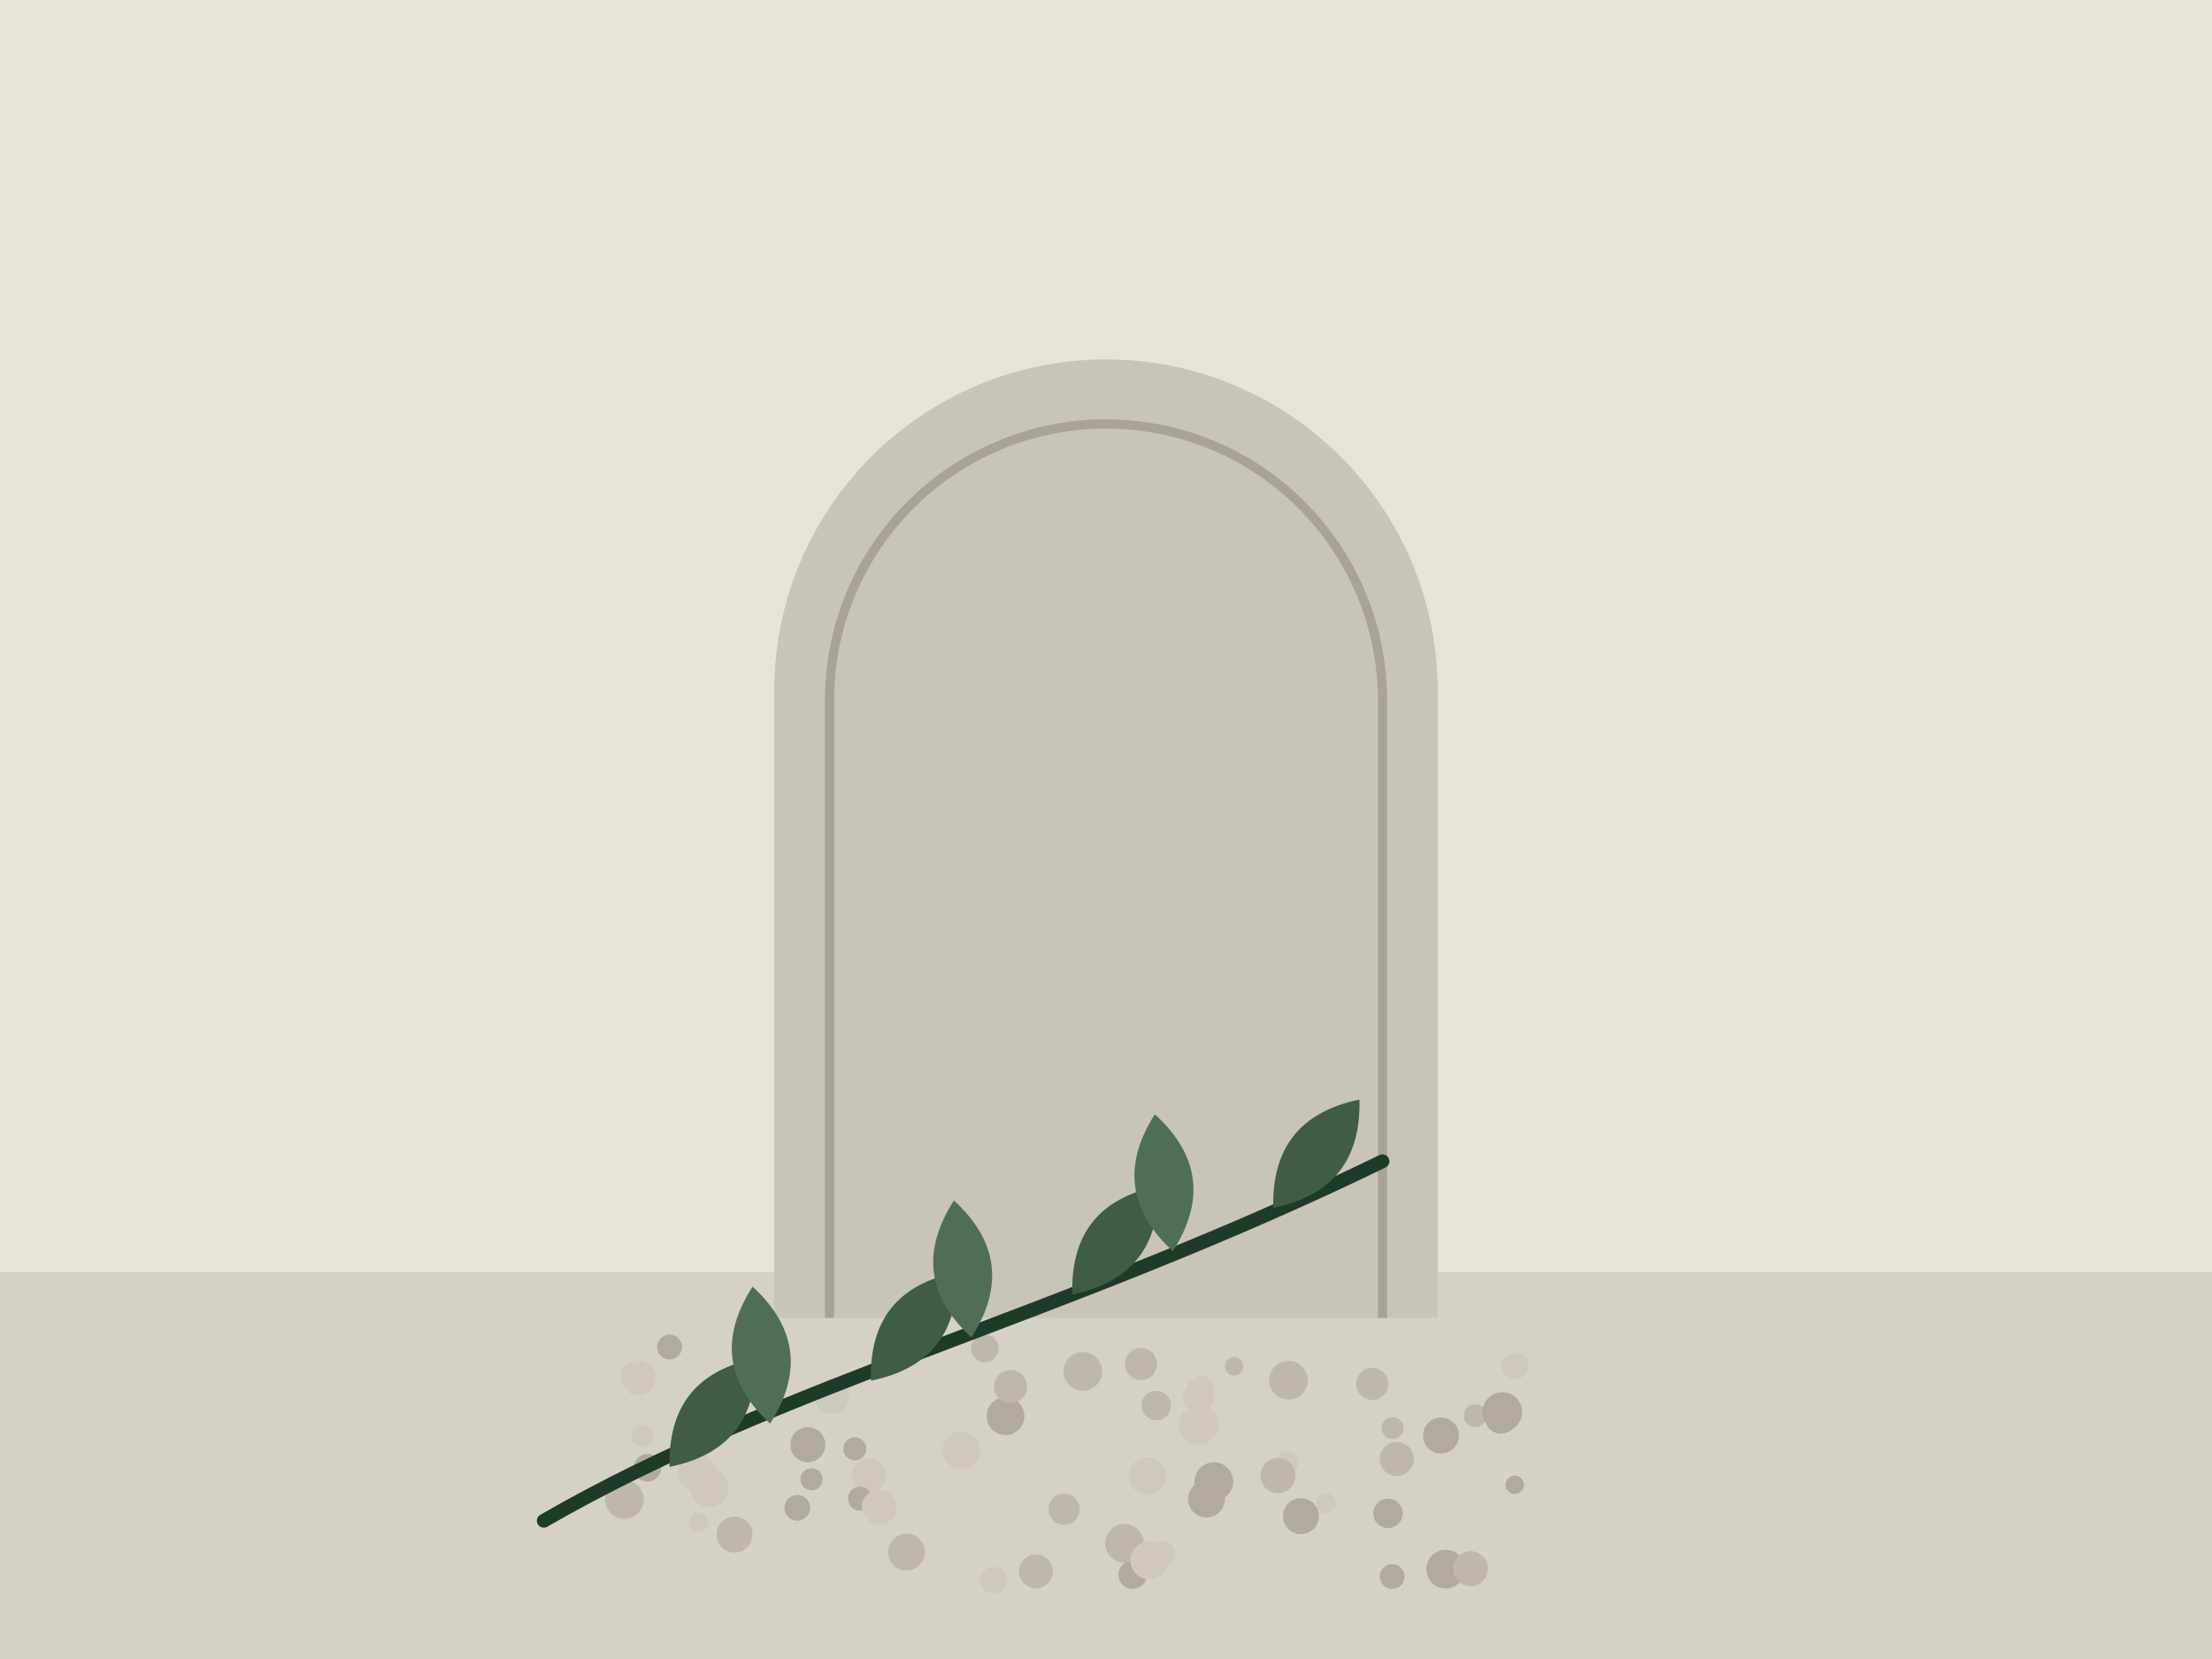
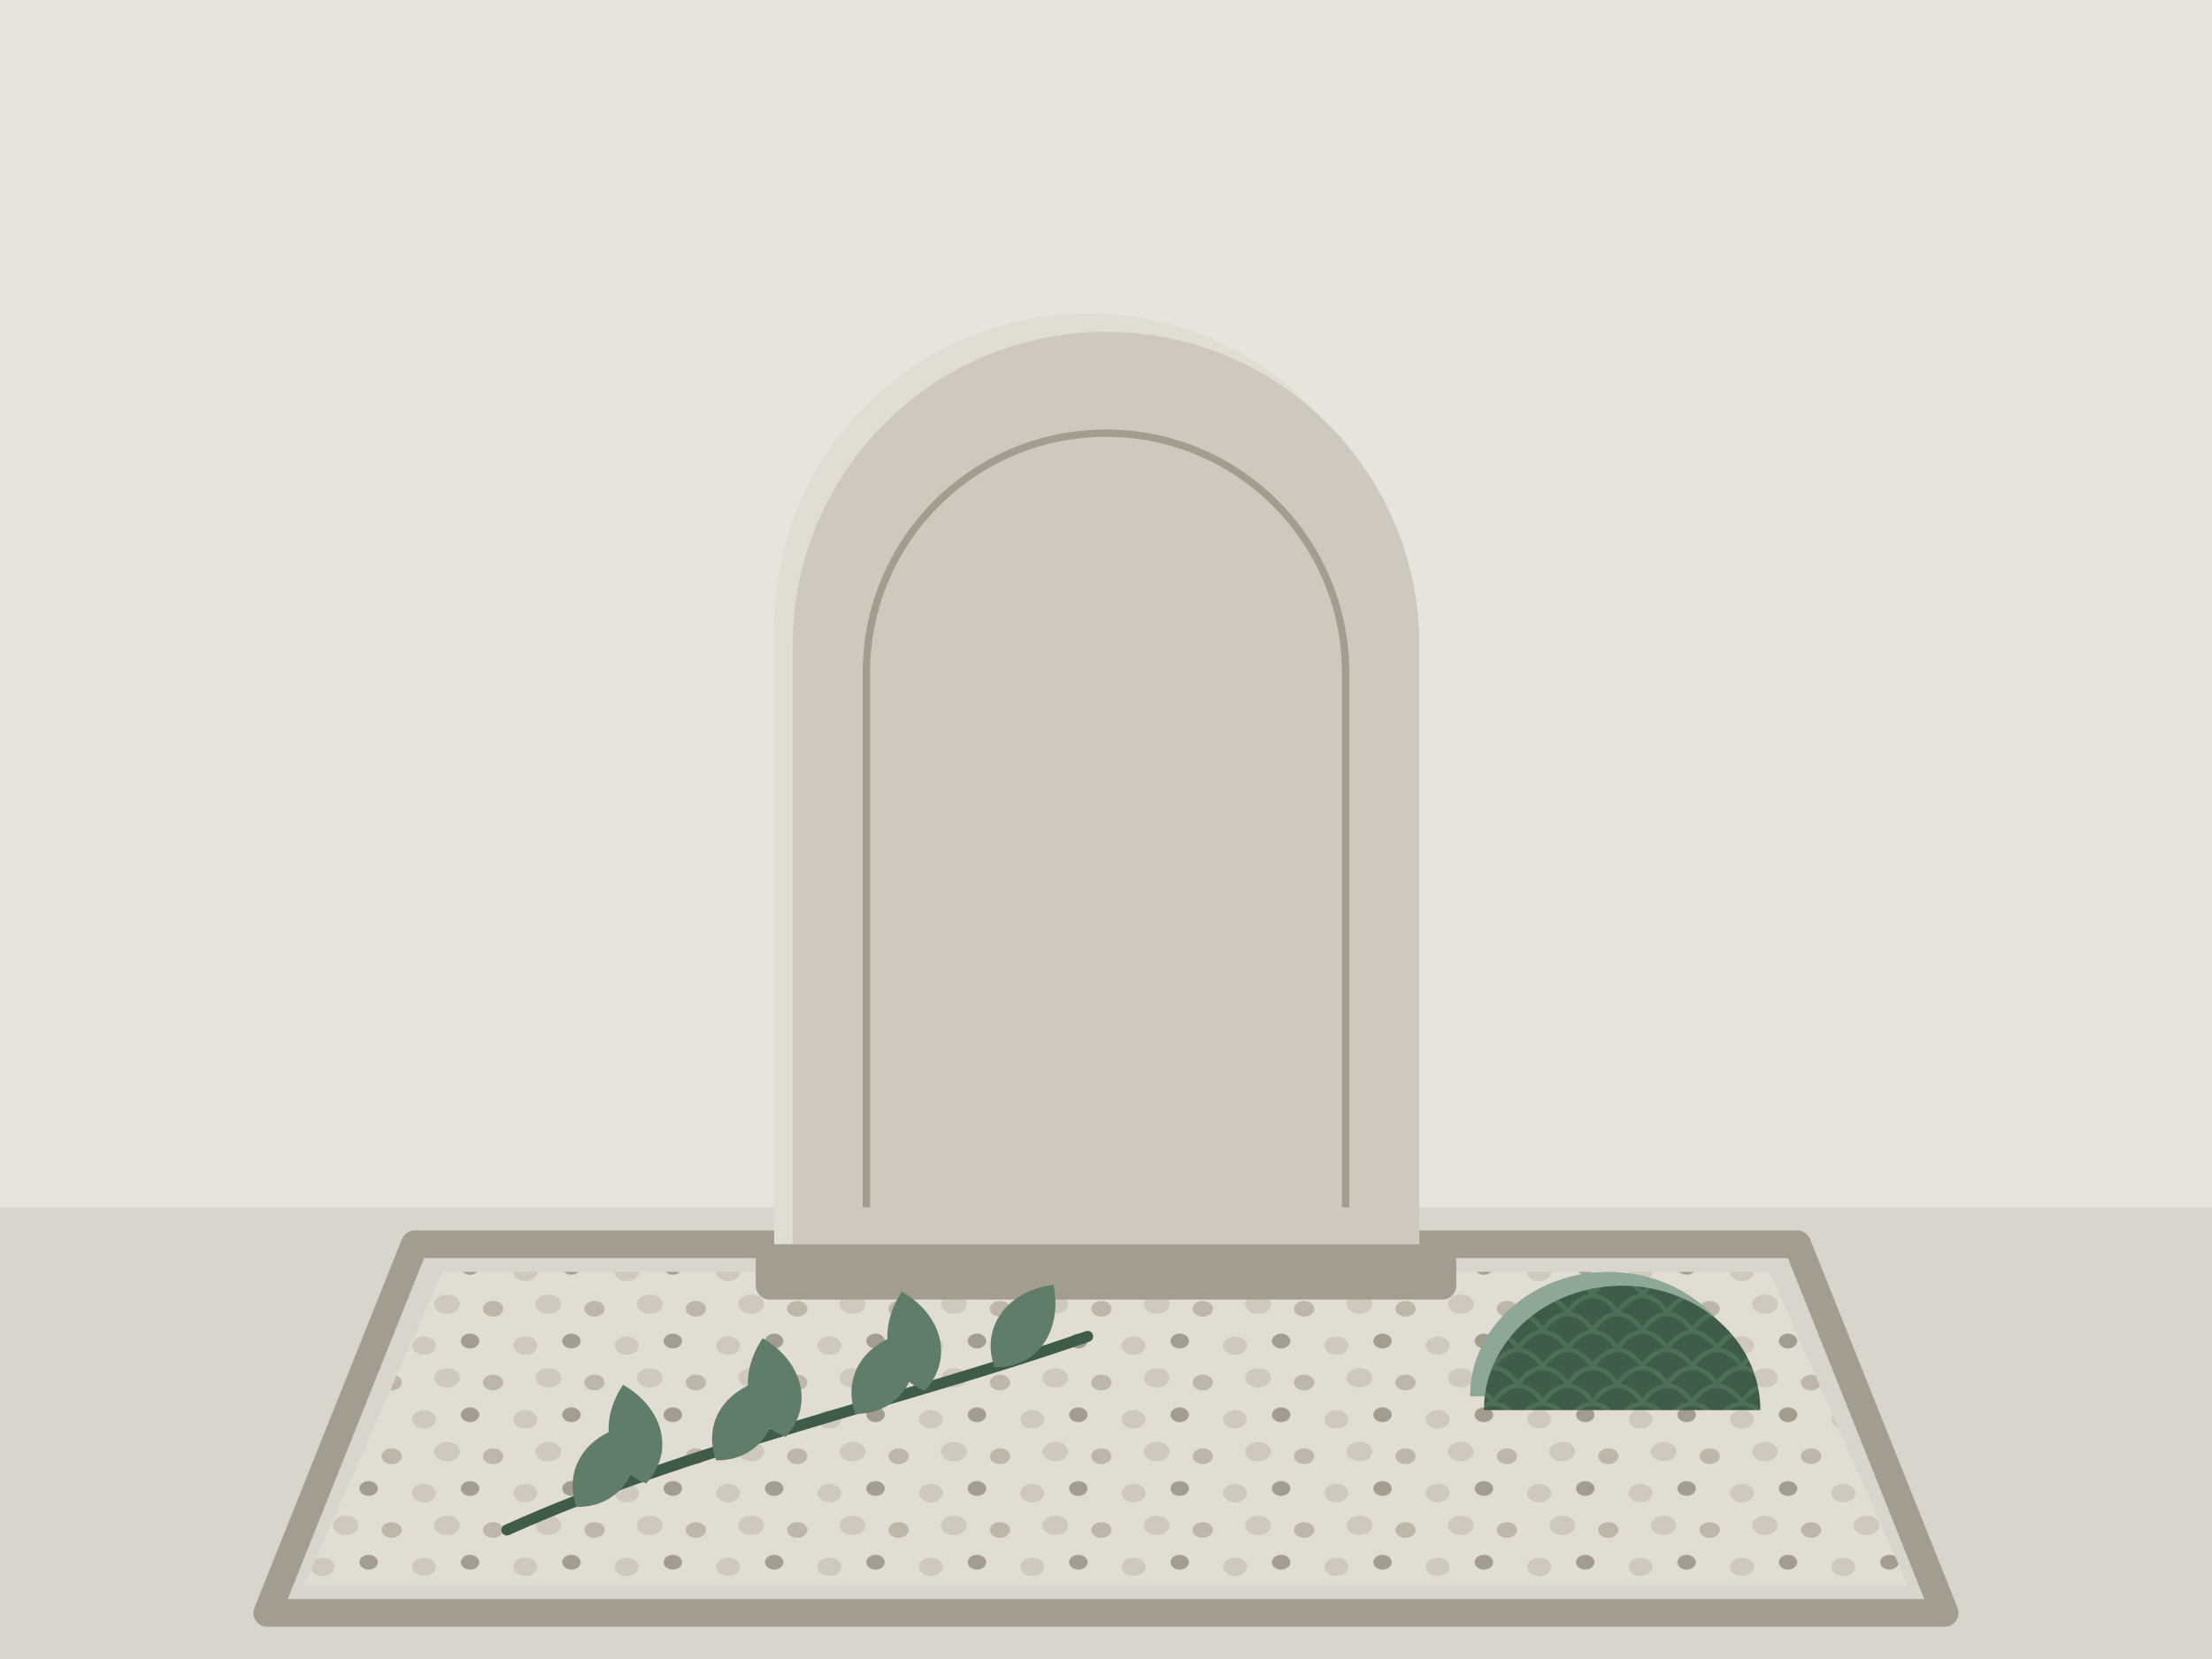
- <svg xmlns="http://www.w3.org/2000/svg" viewBox="0 0 480 360" role="img" aria-label="Illustration: ruhige Grabstätte mit Olivenzweig">
-   <rect width="480" height="360" fill="#E7E3DA" />
-   <rect y="276" width="480" height="84" fill="#D6D1C6" />
-   <path d="M168 286V150A72 72 0 0 1 312 150V286Z" fill="#C9C4B8" />
-   <path d="M180 286V152A60 60 0 0 1 300 152V286" fill="none" stroke="#A9A397" stroke-width="2" />
-   <circle cx="297.8" cy="300.3" r="3.5" fill="#BEB8AC" />
-   <circle cx="279.3" cy="317.4" r="2.4" fill="#CFC9BD" />
-   <circle cx="173" cy="327.2" r="2.8" fill="#B1AB9F" />
-   <circle cx="224.8" cy="341" r="3.7" fill="#BEB8AC" />
-   <circle cx="249" cy="320.3" r="4.1" fill="#CFC9BD" />
-   <circle cx="245.8" cy="341.7" r="3.1" fill="#B1AB9F" />
-   <circle cx="277.3" cy="320.2" r="3.8" fill="#BEB8AC" />
-   <circle cx="153.6" cy="322.9" r="3.6" fill="#CFC9BD" />
-   <circle cx="145.3" cy="292.3" r="2.7" fill="#B1AB9F" />
-   <circle cx="279.6" cy="299.5" r="4.2" fill="#BEB8AC" />
-   <circle cx="139.4" cy="311.5" r="2.4" fill="#CFC9BD" />
-   <circle cx="185.5" cy="314.4" r="2.5" fill="#B1AB9F" />
-   <circle cx="250.9" cy="305" r="3.2" fill="#BEB8AC" />
-   <circle cx="260.1" cy="309.2" r="4.3" fill="#CFC9BD" />
-   <circle cx="312.7" cy="311.5" r="3.9" fill="#B1AB9F" />
-   <circle cx="235" cy="297.6" r="4.2" fill="#BEB8AC" />
-   <circle cx="260.1" cy="303.3" r="3.4" fill="#CFC9BD" />
-   <circle cx="175.3" cy="313.5" r="3.8" fill="#B1AB9F" />
-   <circle cx="320.1" cy="307.2" r="2.5" fill="#BEB8AC" />
-   <circle cx="180.5" cy="303.1" r="3.8" fill="#CFC9BD" />
-   <circle cx="176.1" cy="321" r="2.4" fill="#B1AB9F" />
-   <circle cx="302.2" cy="309.9" r="2.4" fill="#BEB8AC" />
-   <circle cx="260.5" cy="301.5" r="3" fill="#CFC9BD" />
-   <circle cx="218.2" cy="307.3" r="4.1" fill="#B1AB9F" />
-   <circle cx="196.7" cy="336.8" r="4" fill="#BEB8AC" />
-   <circle cx="252.4" cy="337.1" r="2.7" fill="#CFC9BD" />
-   <circle cx="301.2" cy="328.4" r="3.2" fill="#B1AB9F" />
-   <circle cx="303.1" cy="316.6" r="3.7" fill="#BEB8AC" />
-   <circle cx="215.6" cy="342.9" r="2.9" fill="#CFC9BD" />
-   <circle cx="155.6" cy="306.8" r="4.1" fill="#B1AB9F" />
-   <circle cx="213.7" cy="292.6" r="3" fill="#BEB8AC" />
-   <circle cx="153.9" cy="322.8" r="4.2" fill="#CFC9BD" />
-   <circle cx="302.1" cy="342.1" r="2.7" fill="#B1AB9F" />
-   <circle cx="219.3" cy="300.9" r="3.6" fill="#BEB8AC" />
-   <circle cx="328.8" cy="296.4" r="2.9" fill="#CFC9BD" />
-   <circle cx="313.7" cy="340.5" r="4.2" fill="#B1AB9F" />
-   <circle cx="319.1" cy="340.4" r="3.8" fill="#BEB8AC" />
-   <circle cx="208.6" cy="314.7" r="4.1" fill="#CFC9BD" />
-   <circle cx="261.8" cy="325.3" r="4" fill="#B1AB9F" />
-   <circle cx="159.4" cy="333" r="3.9" fill="#BEB8AC" />
-   <circle cx="188.6" cy="320.1" r="3.7" fill="#CFC9BD" />
-   <circle cx="186.6" cy="325.2" r="2.6" fill="#B1AB9F" />
-   <circle cx="190.7" cy="327.1" r="3.6" fill="#BEB8AC" />
-   <circle cx="151.6" cy="330.3" r="2.1" fill="#CFC9BD" />
-   <circle cx="263.4" cy="321.5" r="4.2" fill="#B1AB9F" />
-   <circle cx="267.8" cy="296.5" r="2" fill="#BEB8AC" />
-   <circle cx="151.2" cy="319.5" r="4.1" fill="#CFC9BD" />
-   <circle cx="326" cy="306.4" r="4.3" fill="#B1AB9F" />
-   <circle cx="230.9" cy="327.5" r="3.4" fill="#BEB8AC" />
-   <circle cx="138.5" cy="299" r="3.8" fill="#CFC9BD" />
-   <circle cx="325.7" cy="307.6" r="3.5" fill="#B1AB9F" />
-   <circle cx="135.5" cy="325.4" r="4.2" fill="#BEB8AC" />
-   <circle cx="287.8" cy="326.3" r="2.2" fill="#CFC9BD" />
-   <circle cx="140.5" cy="318.5" r="3" fill="#B1AB9F" />
-   <circle cx="244" cy="334.9" r="4.2" fill="#BEB8AC" />
-   <circle cx="249.4" cy="338.6" r="4.1" fill="#CFC9BD" />
-   <circle cx="328.7" cy="322.2" r="2" fill="#B1AB9F" />
-   <circle cx="247.6" cy="296" r="3.5" fill="#BEB8AC" />
-   <circle cx="190.8" cy="327" r="3.8" fill="#CFC9BD" />
-   <circle cx="282.3" cy="329" r="3.9" fill="#B1AB9F" />
-   <path d="M118 330C170 300 230 286 300 252" stroke="#1E3A2B" stroke-width="3" fill="none" stroke-linecap="round" />
-   <path fill="#3E5C47" d="M145.3 318.3Q164.5 314.4 163.9 294.8Q144.8 298.7 145.3 318.3Z" />
-   <path fill="#4F6E57" d="M167.1 308.9Q177.7 292.4 163.3 279.2Q152.7 295.7 167.1 308.9Z" />
-   <path fill="#3E5C47" d="M189 299.6Q208.2 295.7 207.6 276.1Q188.4 280 189 299.6Z" />
-   <path fill="#4F6E57" d="M210.8 290.2Q221.4 273.7 207 260.5Q196.4 277 210.8 290.2Z" />
-   <path fill="#3E5C47" d="M232.7 280.9Q251.9 276.9 251.3 257.4Q232.1 261.3 232.7 280.9Z" />
-   <path fill="#4F6E57" d="M254.5 271.5Q265.1 255 250.6 241.8Q240.1 258.2 254.5 271.5Z" />
-   <path fill="#3E5C47" d="M276.3 262.1Q295.5 258.2 295 238.6Q275.8 242.6 276.3 262.1Z" />
+ <svg xmlns="http://www.w3.org/2000/svg" viewBox="0 0 480 360" role="img" aria-label="Illustration: gepflegte Grabstätte mit Kiesbett und Buchskugel">
+   <defs>
+     <pattern id="gv" width="22" height="16" patternUnits="userSpaceOnUse">
+       <rect width="22" height="16" fill="#E2DDD3" />
+       <ellipse cx="4" cy="4" rx="2.6" ry="2" fill="#CFC9BD" />
+       <ellipse cx="14" cy="3" rx="2" ry="1.6" fill="#A39D90" />
+       <ellipse cx="9" cy="11" rx="2.8" ry="2.1" fill="#CFC9BD" />
+       <ellipse cx="19" cy="12" rx="2.2" ry="1.7" fill="#BDB6A9" />
+     </pattern>
+     <pattern id="fb" width="10.8" height="7.8" patternUnits="userSpaceOnUse">
+       <rect width="10.8" height="7.8" fill="#3E5C47" />
+       <path d="M0 7.8Q5.4 0.8 10.8 7.8M-5.4 3.9Q0 -3.1 5.4 3.9Q10.8 -3.1 16.2 3.9" fill="none" stroke="#4F6E57" stroke-width="1" stroke-linecap="round" />
+     </pattern>
+   </defs>
+   <rect width="480" height="360" fill="#E7E4DD" />
+   <rect y="262" width="480" height="98" fill="#D9D5CC" />
+   <path d="M96 276H384L414 344H66Z" fill="url(#gv)" />
+   <path d="M90 270H390L422 350H58Z" fill="none" stroke="#A39D90" stroke-width="6" stroke-linejoin="round" />
+   <path d="M172 276V140A68 68 0 0 1 308 140V276Z" fill="#E2DDD3" transform="translate(-4 -4)" />
+   <path d="M172 276V140A68 68 0 0 1 308 140V276Z" fill="#CFC9BD" />
+   <path d="M188 262V146A52 52 0 0 1 292 146V262" fill="none" stroke="#A39D90" stroke-width="1.6" />
+   <rect x="164" y="270" width="152" height="12" rx="3" fill="#A39D90" />
+   <path d="M322 306a30 27 0 1 1 60 0z" fill="#8FA796" transform="translate(-3 -3)" />
+   <path d="M322 306a30 27 0 1 1 60 0z" fill="url(#fb)" />
+   <path d="M110 332C150 314 196 304 236 290" fill="none" stroke="#3E5C47" stroke-width="2.4" stroke-linecap="round" />
+   <path d="M125.1 327C134.8 327.1 139.9 318.6 137.9 309.1C128.3 310.3 121.9 317.9 125.1 327ZM140.2 321.9C146.7 314.8 143.7 305.3 135.2 300.5C129.8 308.5 131.3 318.4 140.2 321.9ZM155.4 316.9C165 317 170.1 308.5 168.2 299C158.5 300.2 152.1 307.8 155.4 316.9ZM170.5 311.8C176.9 304.7 173.9 295.2 165.5 290.4C160 298.5 161.5 308.3 170.5 311.8ZM185.6 306.8C195.2 306.9 200.4 298.4 198.4 288.9C188.8 290.1 182.4 297.7 185.6 306.8ZM200.7 301.8C207.2 294.6 204.2 285.1 195.7 280.3C190.3 288.4 191.8 298.2 200.7 301.8ZM215.8 296.7C225.5 296.9 230.6 288.3 228.6 278.8C219 280 212.6 287.6 215.8 296.7Z" fill="#5F7D68" />
</svg>
